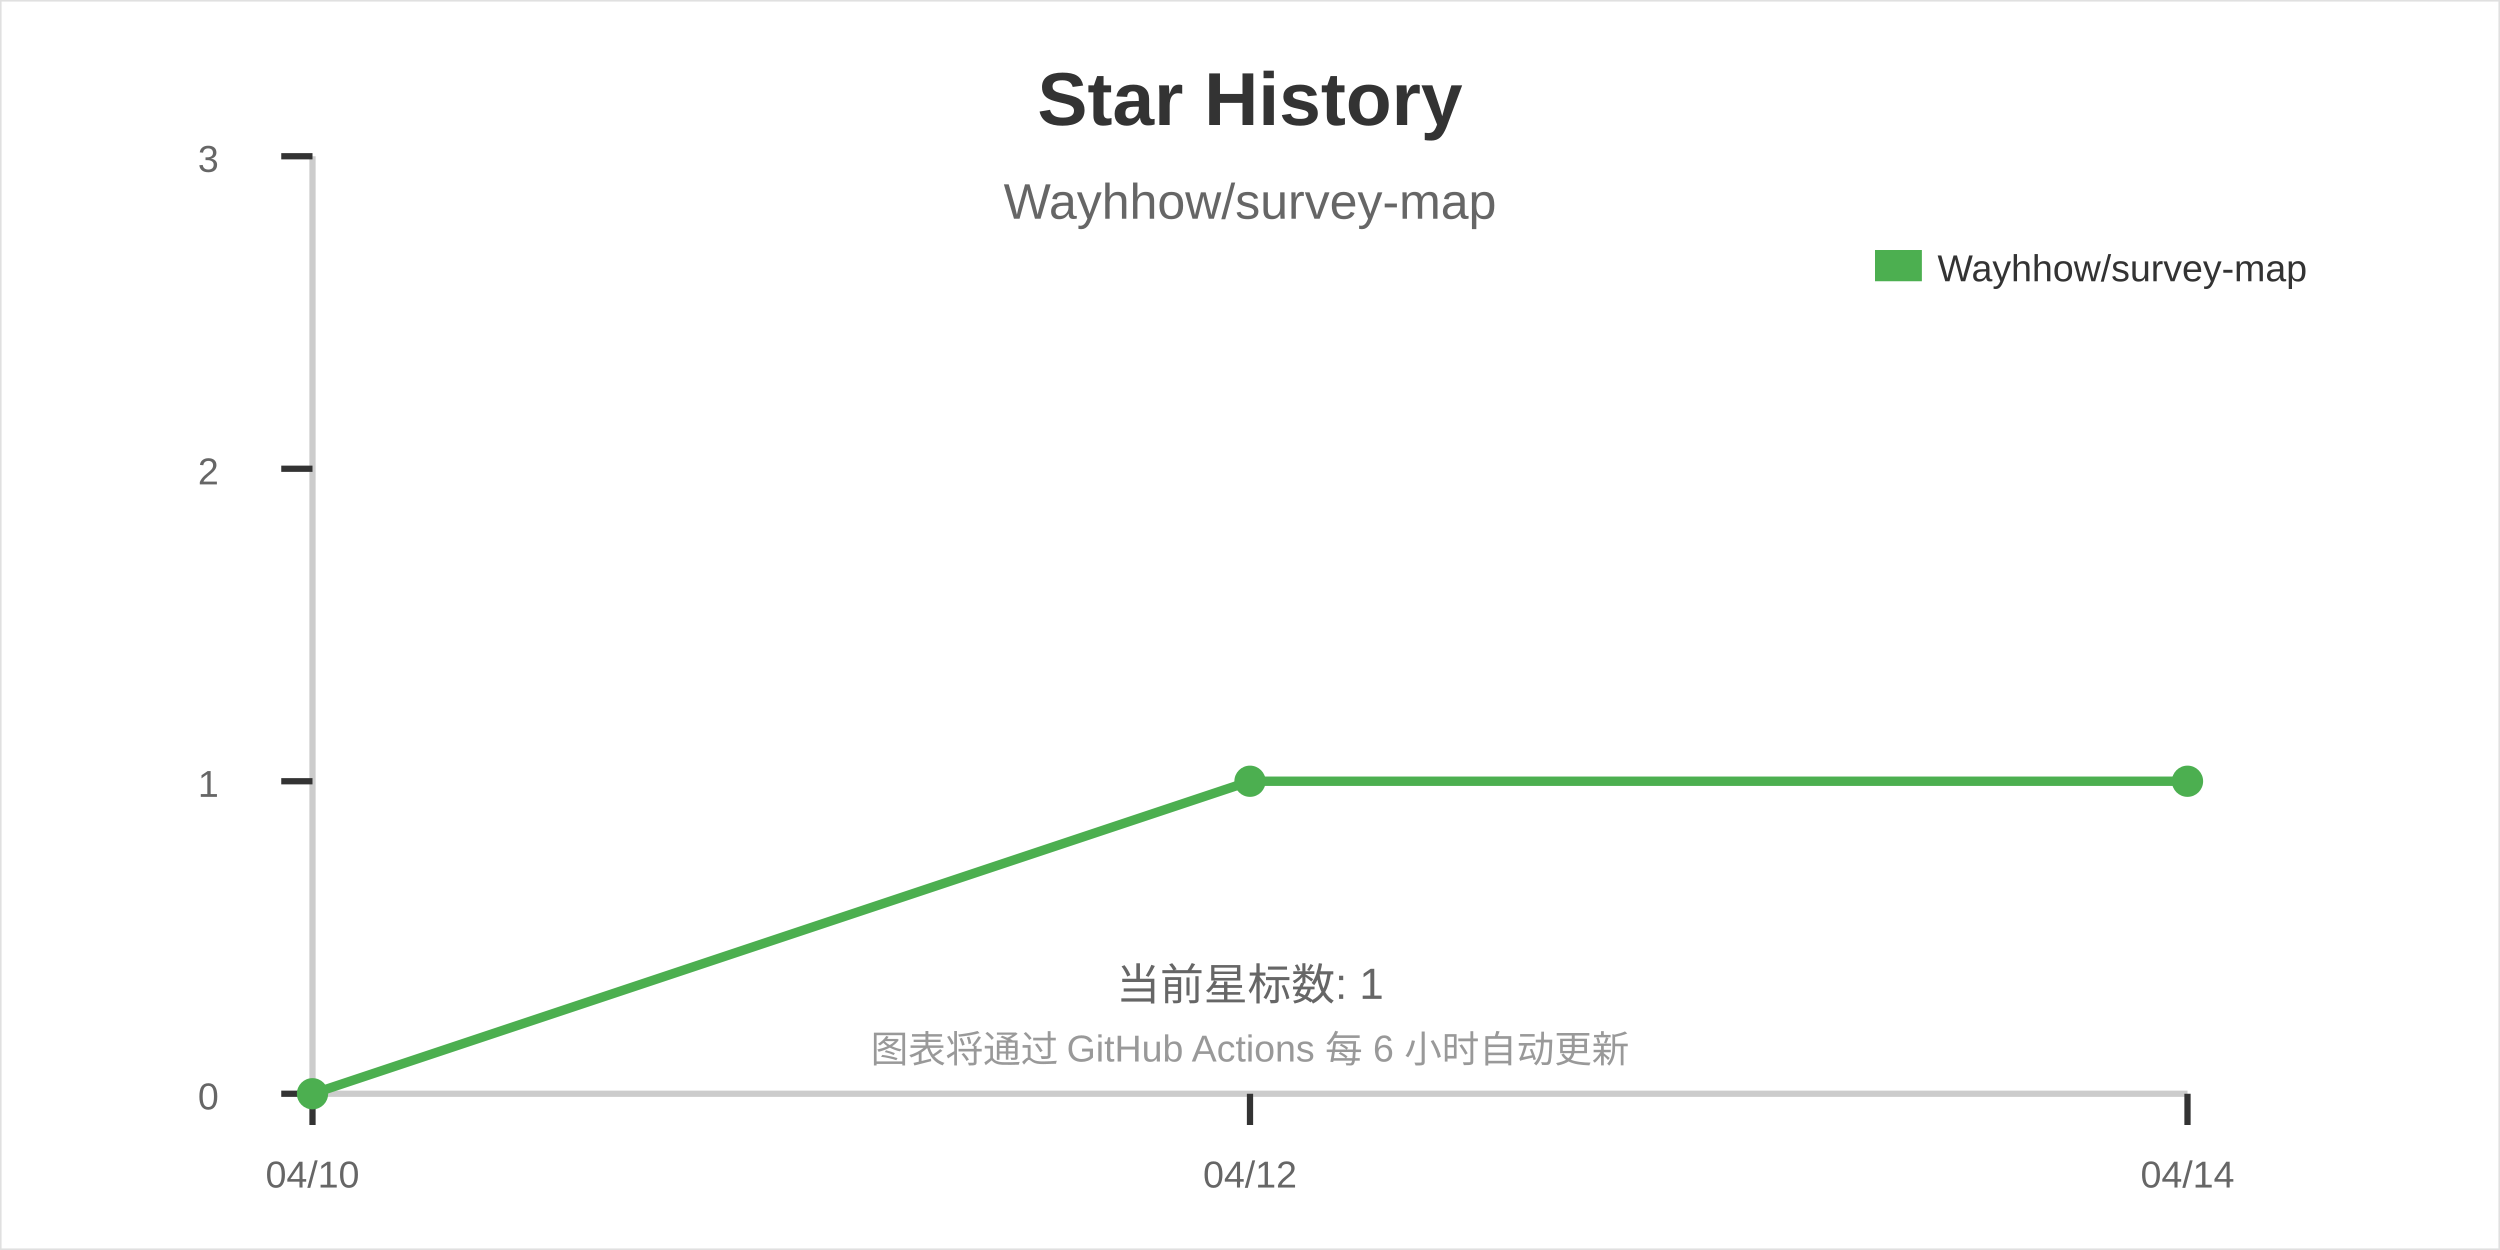
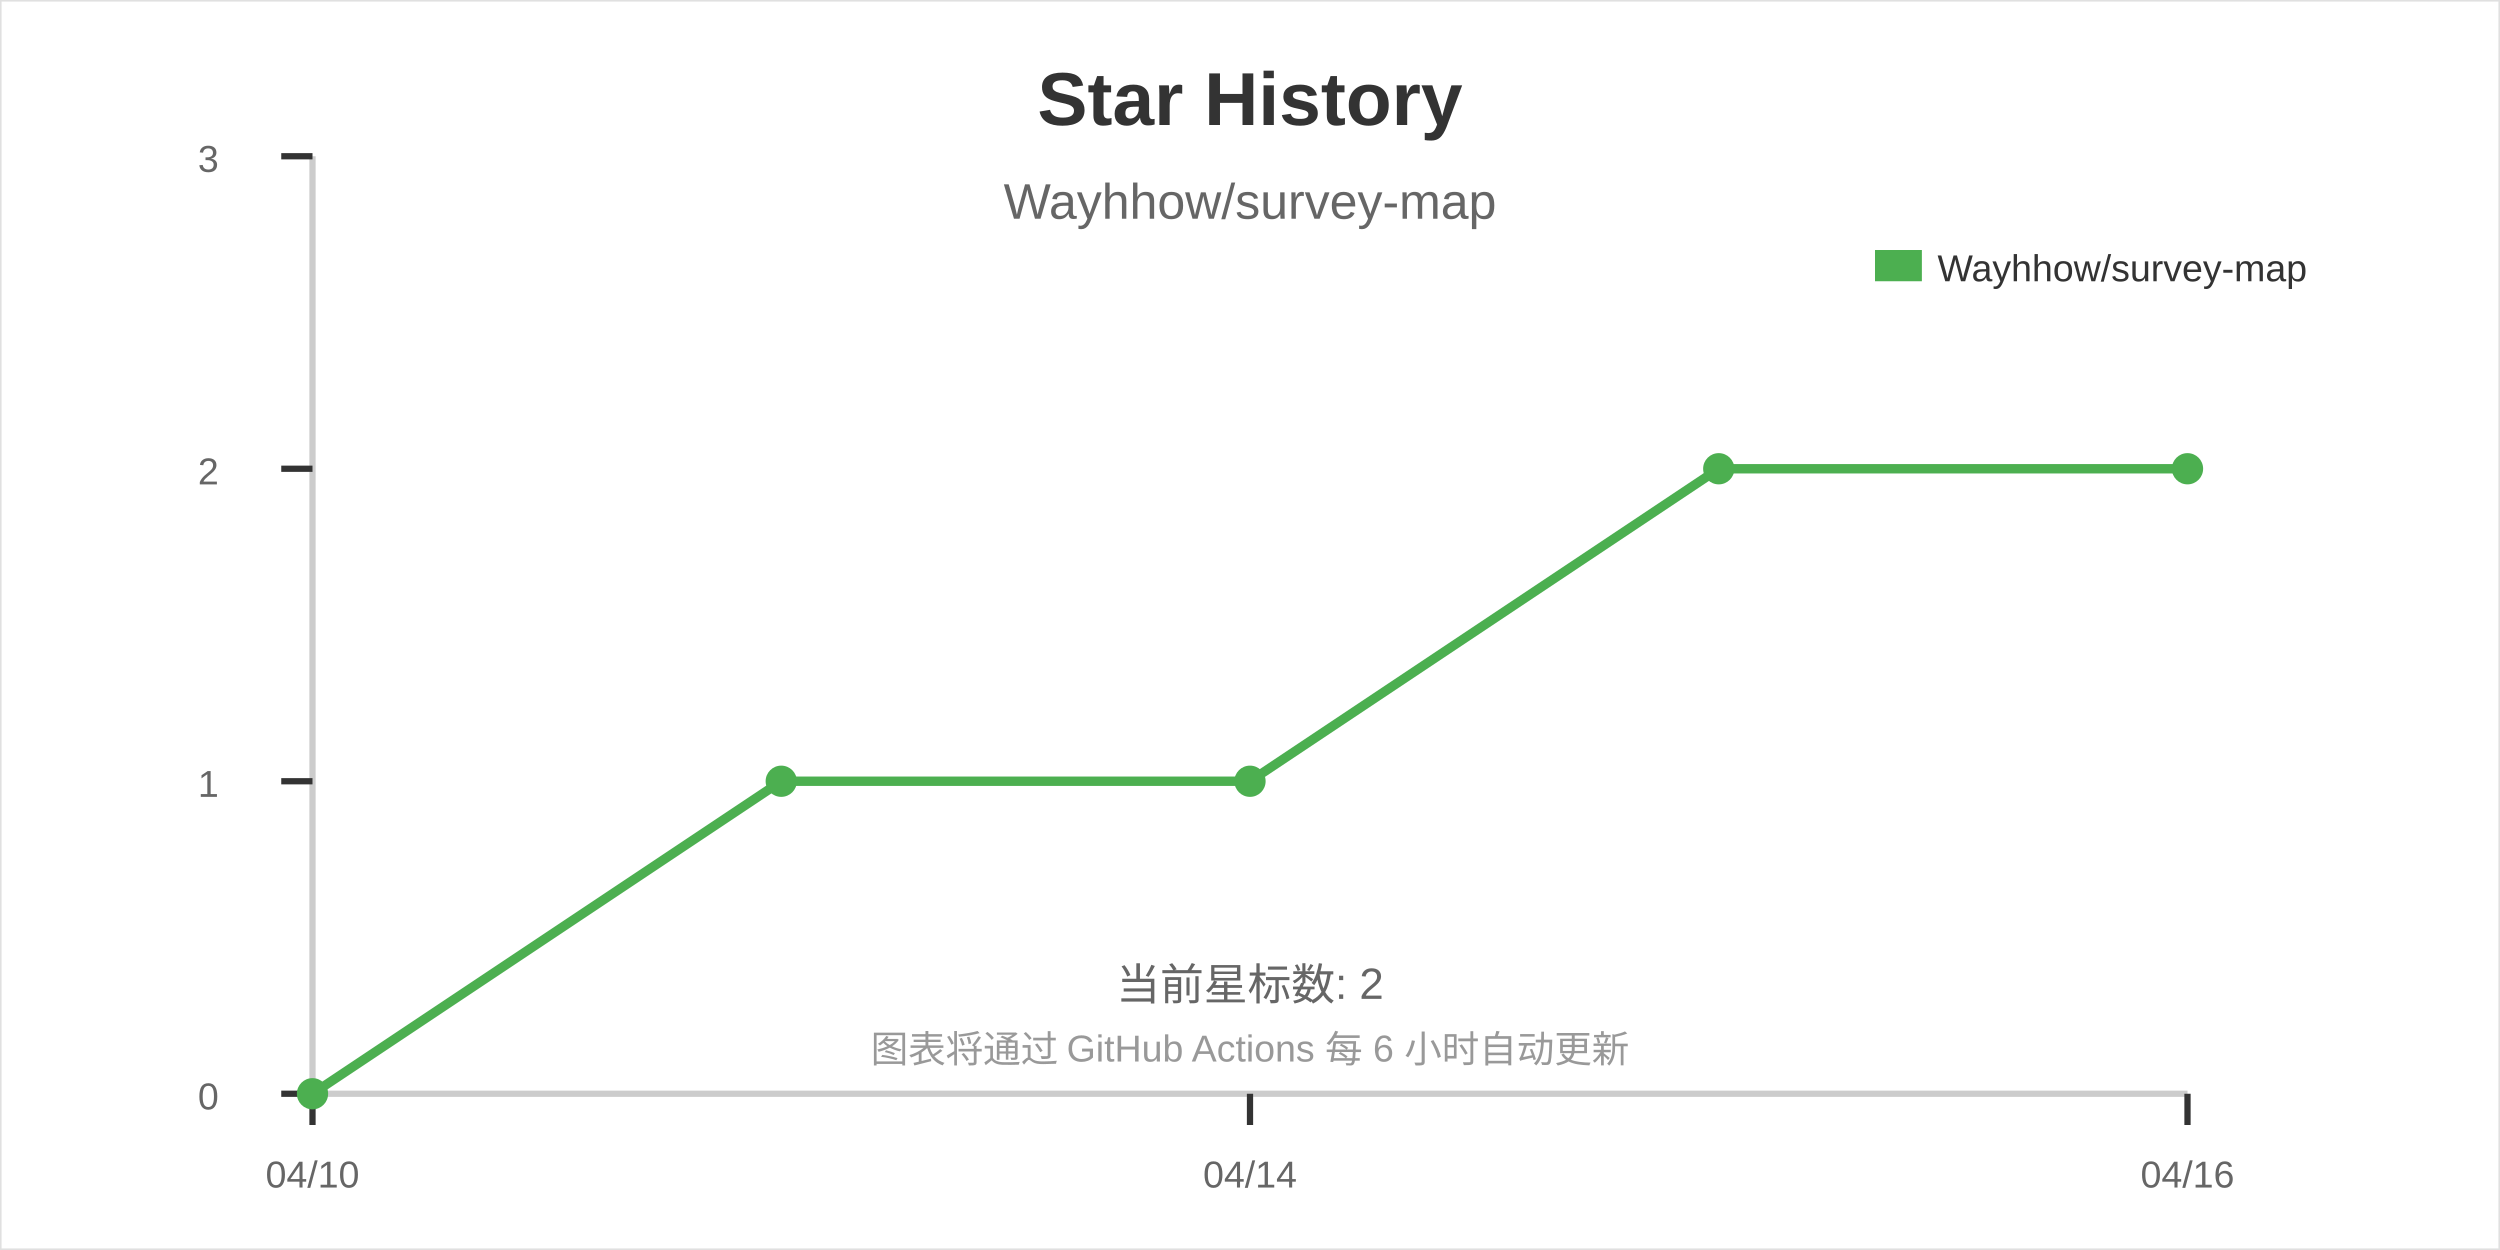
<svg xmlns="http://www.w3.org/2000/svg" width="800" height="400">
  <rect width="800" height="400" fill="#ffffff" stroke="#e0e0e0" stroke-width="1" />
  <text x="400" y="40" font-family="Arial" font-size="24" font-weight="bold" text-anchor="middle" fill="#333333">Star History</text>
  <text x="400" y="70" font-family="Arial" font-size="16" text-anchor="middle" fill="#666666">Wayhhow/survey-map</text>
  <line x1="100" y1="350" x2="700" y2="350" stroke="#cccccc" stroke-width="2" />
  <line x1="100" y1="50" x2="100" y2="350" stroke="#cccccc" stroke-width="2" />
  <line x1="100" y1="350" x2="100" y2="360" stroke="#333333" stroke-width="2" />
  <line x1="400" y1="350" x2="400" y2="360" stroke="#333333" stroke-width="2" />
  <line x1="700" y1="350" x2="700" y2="360" stroke="#333333" stroke-width="2" />
  <line x1="90" y1="350" x2="100" y2="350" stroke="#333333" stroke-width="2" />
  <line x1="90" y1="250" x2="100" y2="250" stroke="#333333" stroke-width="2" />
  <line x1="90" y1="150" x2="100" y2="150" stroke="#333333" stroke-width="2" />
  <line x1="90" y1="50" x2="100" y2="50" stroke="#333333" stroke-width="2" />
  <text x="100" y="380" font-family="Arial" font-size="12" text-anchor="middle" fill="#666666">04/10</text>
-   <text x="400" y="380" font-family="Arial" font-size="12" text-anchor="middle" fill="#666666">04/12</text>
-   <text x="700" y="380" font-family="Arial" font-size="12" text-anchor="middle" fill="#666666">04/14</text>
+   <text x="400" y="380" font-family="Arial" font-size="12" text-anchor="middle" fill="#666666">04/14</text>
+   <text x="700" y="380" font-family="Arial" font-size="12" text-anchor="middle" fill="#666666">04/16</text>
  <text x="70" y="355" font-family="Arial" font-size="12" text-anchor="end" fill="#666666">0</text>
  <text x="70" y="255" font-family="Arial" font-size="12" text-anchor="end" fill="#666666">1</text>
  <text x="70" y="155" font-family="Arial" font-size="12" text-anchor="end" fill="#666666">2</text>
  <text x="70" y="55" font-family="Arial" font-size="12" text-anchor="end" fill="#666666">3</text>
-   <path d="M100,350 L400,250 L700,250" stroke="#4CAF50" stroke-width="3" fill="none" />
+   <path d="M100,350 L250,250 L400,250 L550,150 L700,150" stroke="#4CAF50" stroke-width="3" fill="none" />
  <circle cx="100" cy="350" r="5" fill="#4CAF50" />
+   <circle cx="250" cy="250" r="5" fill="#4CAF50" />
  <circle cx="400" cy="250" r="5" fill="#4CAF50" />
-   <circle cx="700" cy="250" r="5" fill="#4CAF50" />
+   <circle cx="550" cy="150" r="5" fill="#4CAF50" />
+   <circle cx="700" cy="150" r="5" fill="#4CAF50" />
  <rect x="600" y="80" width="15" height="10" fill="#4CAF50" />
  <text x="620" y="90" font-family="Arial" font-size="12" fill="#333333">Wayhhow/survey-map</text>
-   <text x="400" y="320" font-family="Arial" font-size="14" text-anchor="middle" fill="#666666">当前星标数: 1</text>
+   <text x="400" y="320" font-family="Arial" font-size="14" text-anchor="middle" fill="#666666">当前星标数: 2</text>
  <text x="400" y="340" font-family="Arial" font-size="12" text-anchor="middle" fill="#999999">图表将通过 GitHub Actions 每 6 小时自动更新</text>
</svg>
